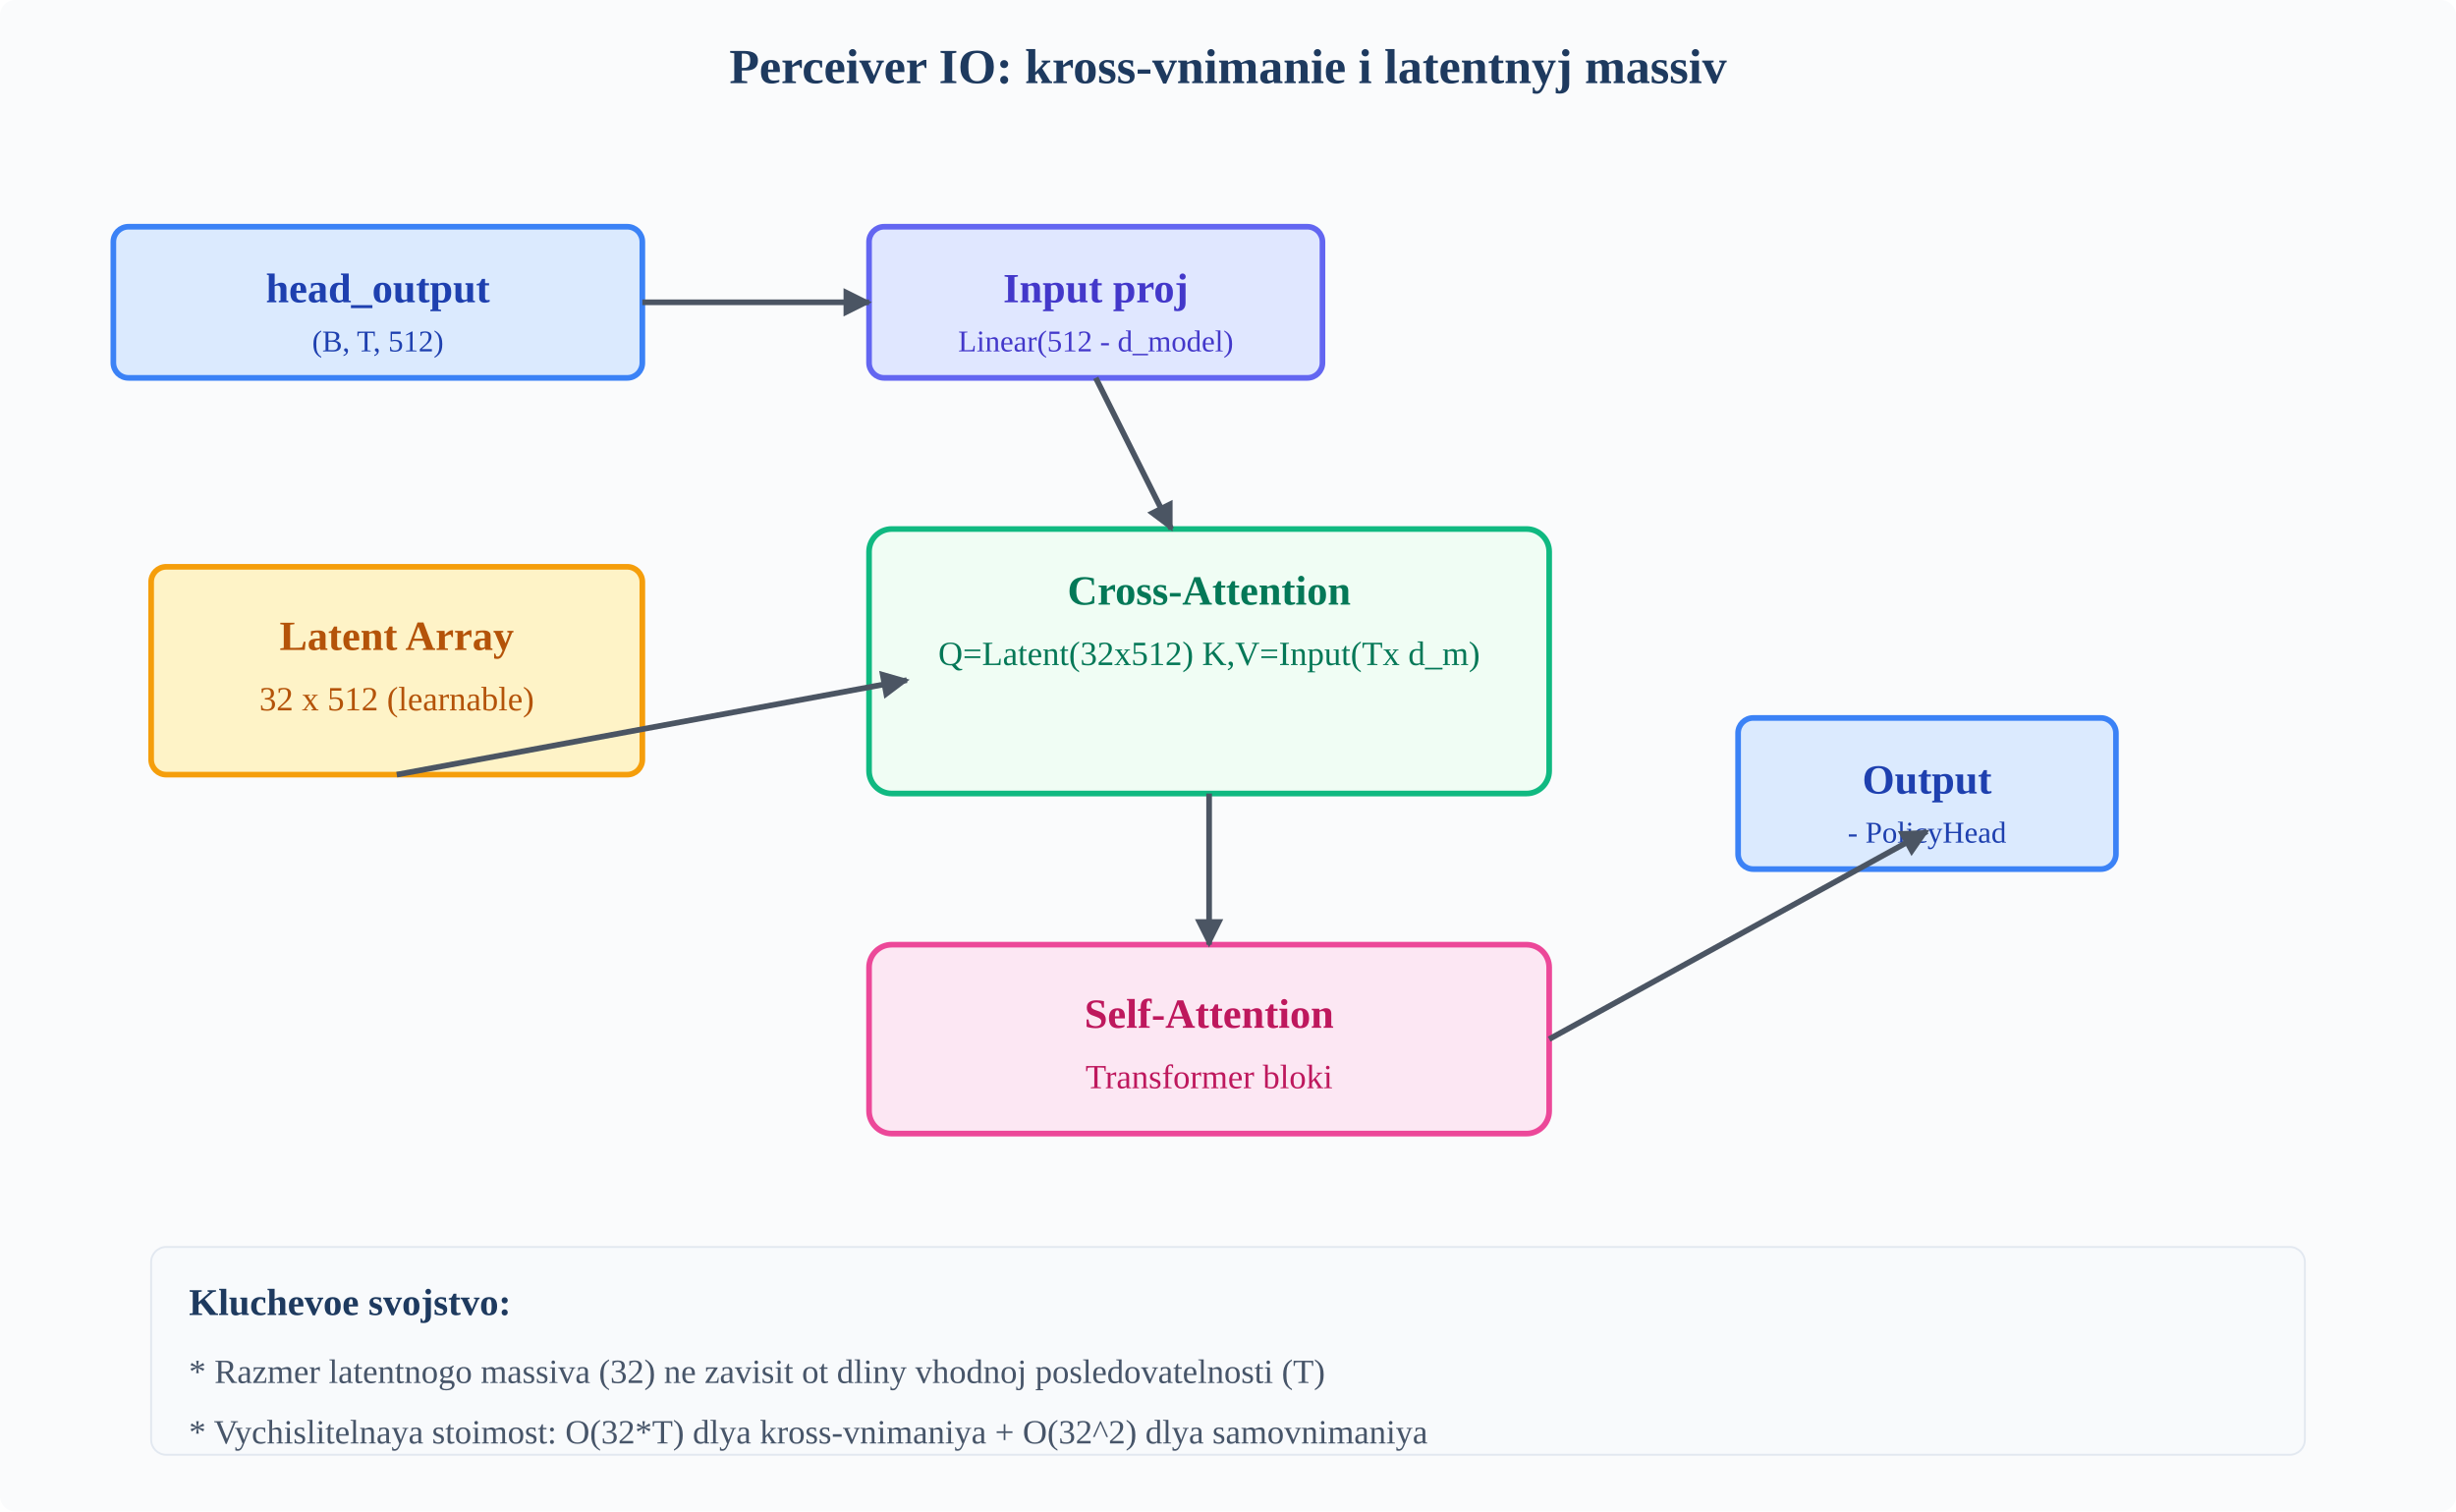
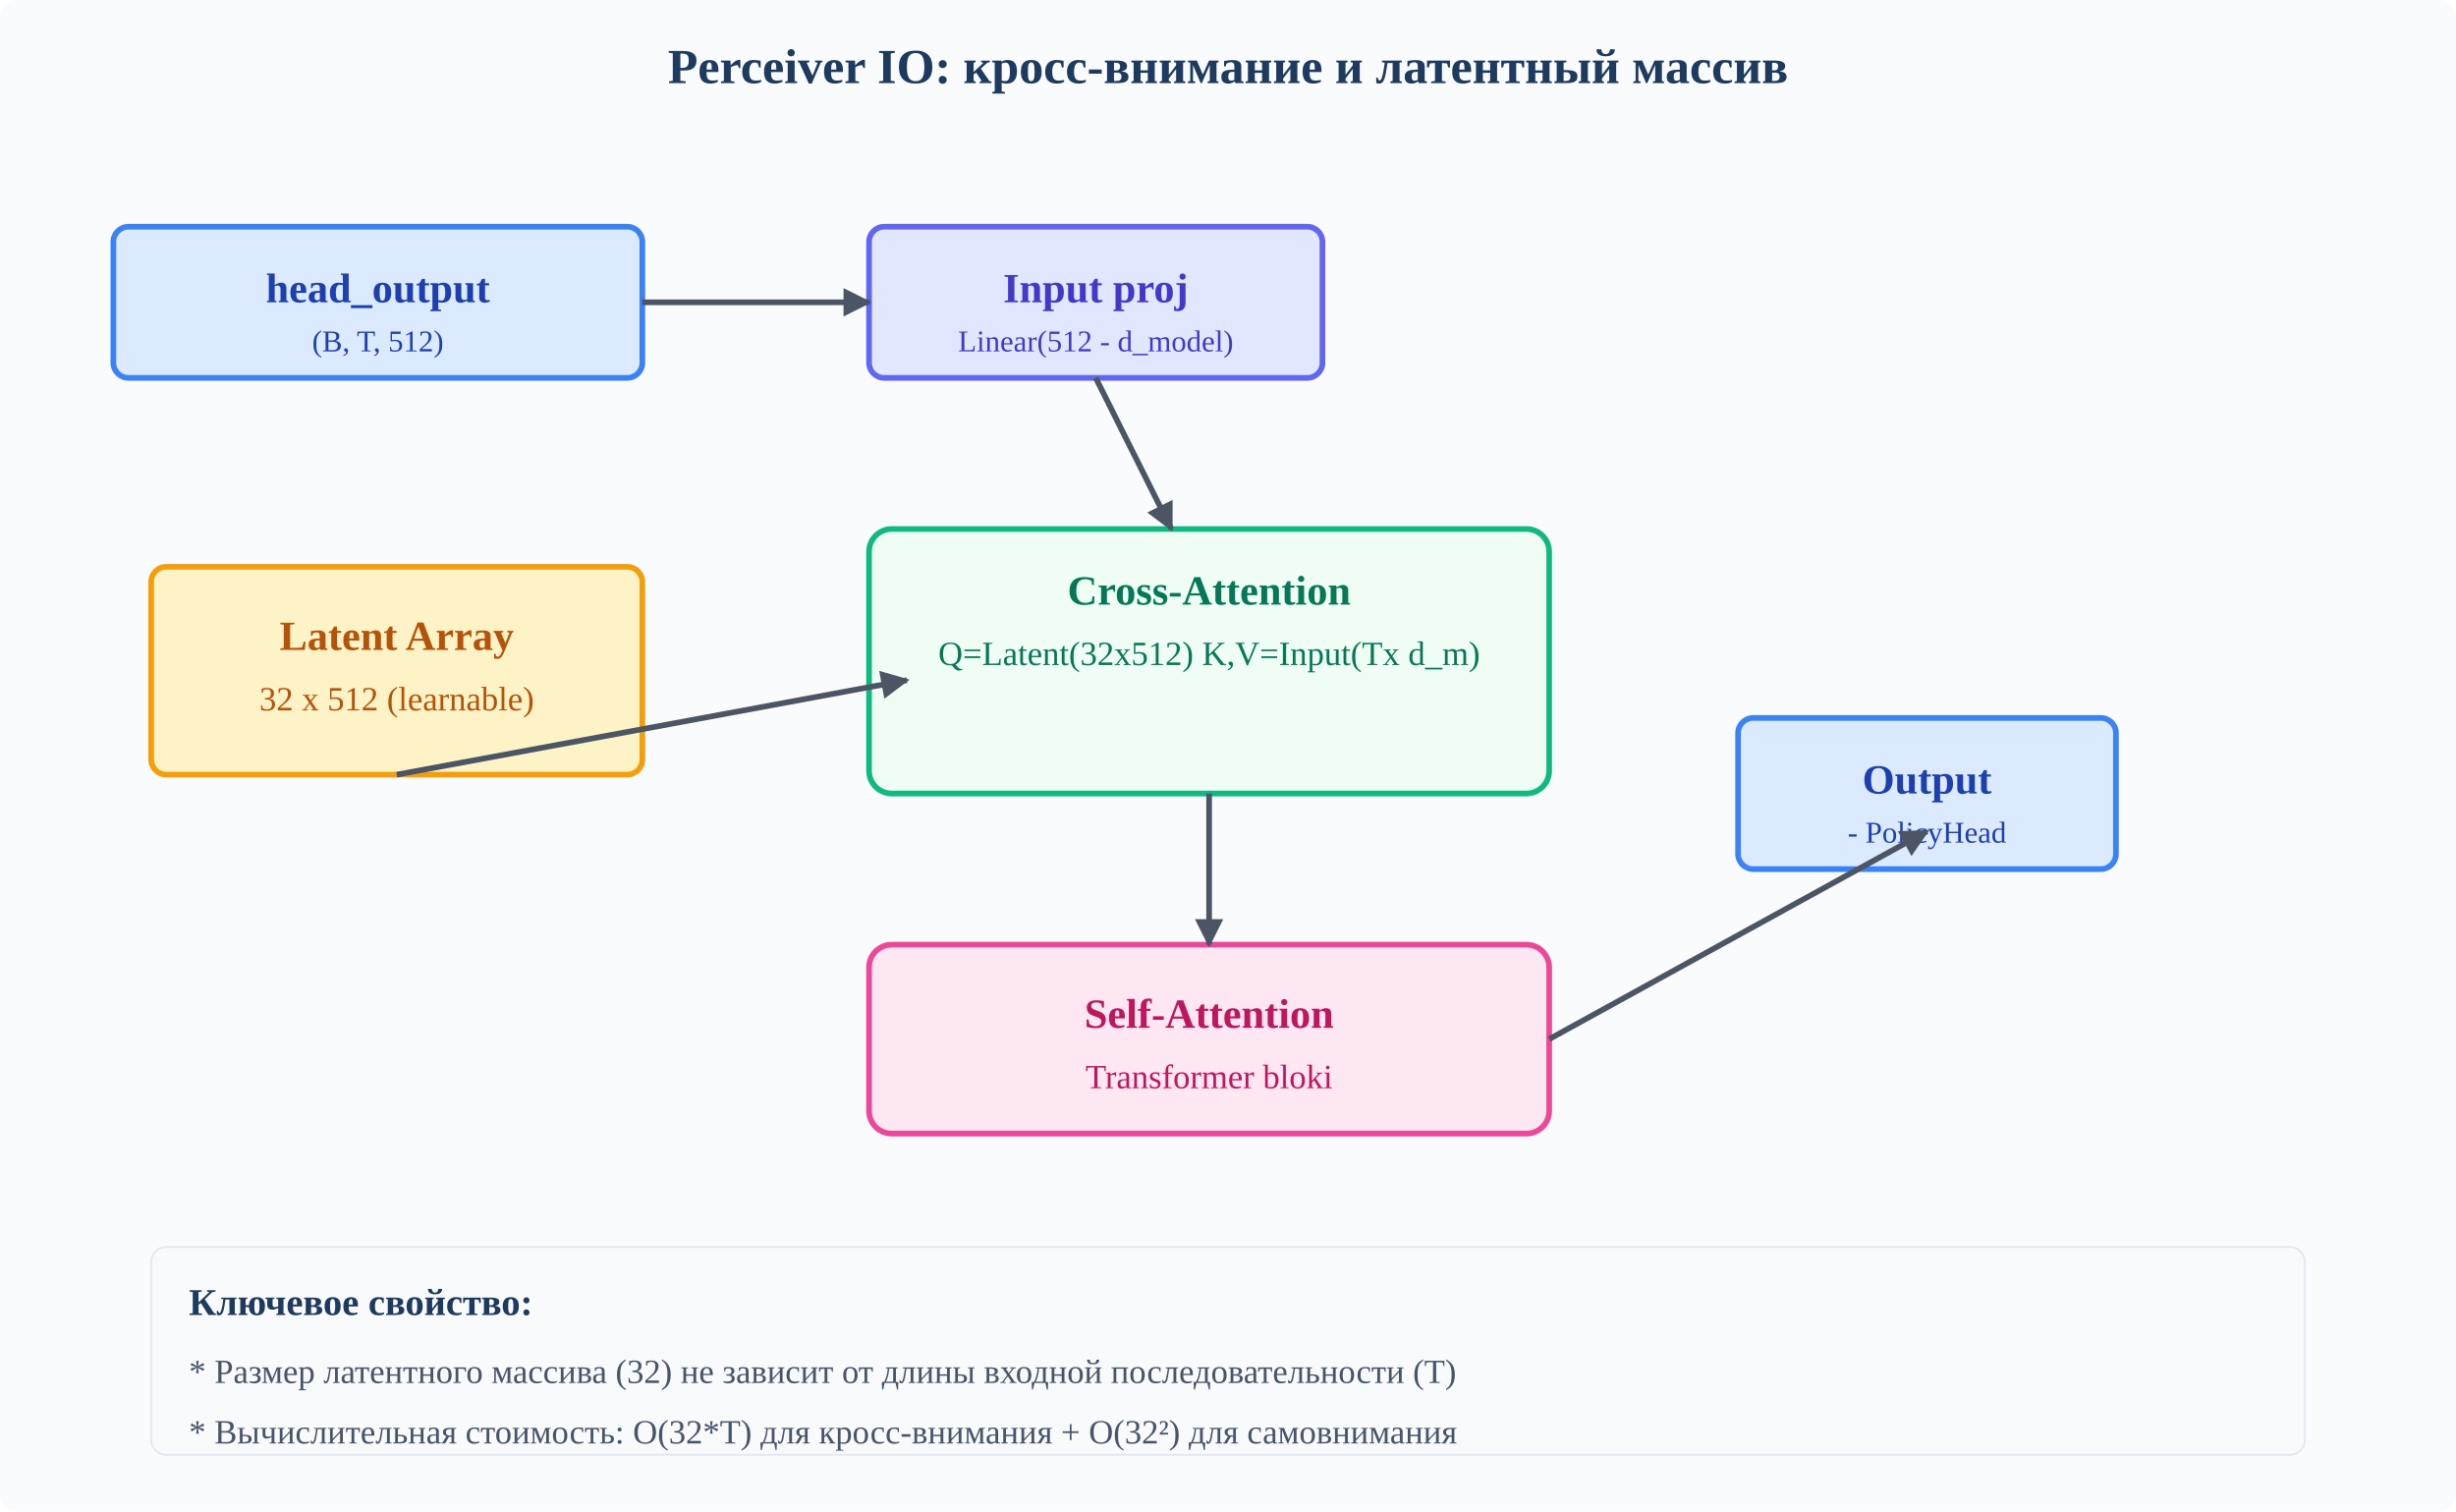
<svg xmlns="http://www.w3.org/2000/svg" viewBox="0 0 650 400" font-family="'Times New Roman',Times,serif" font-size="11">
  <defs>
    <marker id="a" viewBox="0 0 10 10" refX="9" refY="5" markerWidth="5" markerHeight="5" orient="auto">
      <path d="M 0 0 L 10 5 L 0 10 z" fill="#4B5563" />
    </marker>
  </defs>
  <rect x="0" y="0" width="650" height="400" fill="#fafbfc" rx="4" />
-   <text x="325" y="22" text-anchor="middle" font-weight="bold" font-size="13" fill="#1e3a5f">Perceiver IO: kross-vnimanie i latentnyj massiv</text>
+   <text x="325" y="22" text-anchor="middle" font-weight="bold" font-size="13" fill="#1e3a5f">Perceiver IO: кросс-внимание и латентный массив</text>
  <rect x="30" y="60" width="140" height="40" rx="4" fill="#dbeafe" stroke="#3b82f6" stroke-width="1.5" />
  <text x="100" y="80" text-anchor="middle" font-weight="bold" fill="#1e40af">head_output</text>
  <text x="100" y="93" text-anchor="middle" font-size="8" fill="#1e40af">(B, T, 512)</text>
  <rect x="230" y="60" width="120" height="40" rx="4" fill="#e0e7ff" stroke="#6366f1" stroke-width="1.5" />
  <text x="290" y="80" text-anchor="middle" font-weight="bold" fill="#4338ca">Input proj</text>
  <text x="290" y="93" text-anchor="middle" font-size="8" fill="#4338ca">Linear(512 - d_model)</text>
  <line x1="170" y1="80" x2="230" y2="80" stroke="#4B5563" stroke-width="1.5" marker-end="url(#a)" />
  <rect x="40" y="150" width="130" height="55" rx="4" fill="#fef3c7" stroke="#f59e0b" stroke-width="1.5" />
  <text x="105" y="172" text-anchor="middle" font-weight="bold" fill="#b45309">Latent Array</text>
  <text x="105" y="188" text-anchor="middle" font-size="9" fill="#b45309">32 x 512 (learnable)</text>
  <rect x="230" y="140" width="180" height="70" rx="6" fill="#f0fdf4" stroke="#10b981" stroke-width="1.5" />
  <text x="320" y="160" text-anchor="middle" font-weight="bold" fill="#047857">Cross-Attention</text>
  <text x="320" y="176" text-anchor="middle" font-size="9" fill="#047857">Q=Latent(32x512) K,V=Input(Tx d_m)</text>
  <line x1="105" y1="205" x2="240" y2="180" stroke="#4B5563" stroke-width="1.5" marker-end="url(#a)" />
  <line x1="290" y1="100" x2="310" y2="140" stroke="#4B5563" stroke-width="1.5" marker-end="url(#a)" />
  <rect x="230" y="250" width="180" height="50" rx="6" fill="#fce7f3" stroke="#ec4899" stroke-width="1.5" />
  <text x="320" y="272" text-anchor="middle" font-weight="bold" fill="#be185d">Self-Attention</text>
  <text x="320" y="288" text-anchor="middle" font-size="9" fill="#be185d">Transformer bloki</text>
  <line x1="320" y1="210" x2="320" y2="250" stroke="#4B5563" stroke-width="1.5" marker-end="url(#a)" />
  <rect x="460" y="190" width="100" height="40" rx="4" fill="#dbeafe" stroke="#3b82f6" stroke-width="1.5" />
  <text x="510" y="210" text-anchor="middle" font-weight="bold" fill="#1e40af">Output</text>
  <text x="510" y="223" text-anchor="middle" font-size="8" fill="#1e40af">- PolicyHead</text>
  <line x1="410" y1="275" x2="510" y2="220" stroke="#4B5563" stroke-width="1.5" marker-end="url(#a)" />
  <rect x="40" y="330" width="570" height="55" rx="4" fill="#f8fafc" stroke="#e2e8f0" stroke-width="0.5" />
-   <text x="50" y="348" font-weight="bold" font-size="10" fill="#1e3a5f">Kluchevoe svojstvo:</text>
-   <text x="50" y="366" font-size="9" fill="#475569">* Razmer latentnogo massiva (32) ne zavisit ot dliny vhodnoj posledovatelnosti (T)</text>
-   <text x="50" y="382" font-size="9" fill="#475569">* Vychislitelnaya stoimost: O(32*T) dlya kross-vnimaniya + O(32^2) dlya samovnimaniya</text>
+   <text x="50" y="348" font-weight="bold" font-size="10" fill="#1e3a5f">Ключевое свойство:</text>
+   <text x="50" y="366" font-size="9" fill="#475569">* Размер латентного массива (32) не зависит от длины входной последовательности (T)</text>
+   <text x="50" y="382" font-size="9" fill="#475569">* Вычислительная стоимость: O(32*T) для кросс-внимания + O(32²) для самовнимания</text>
</svg>
